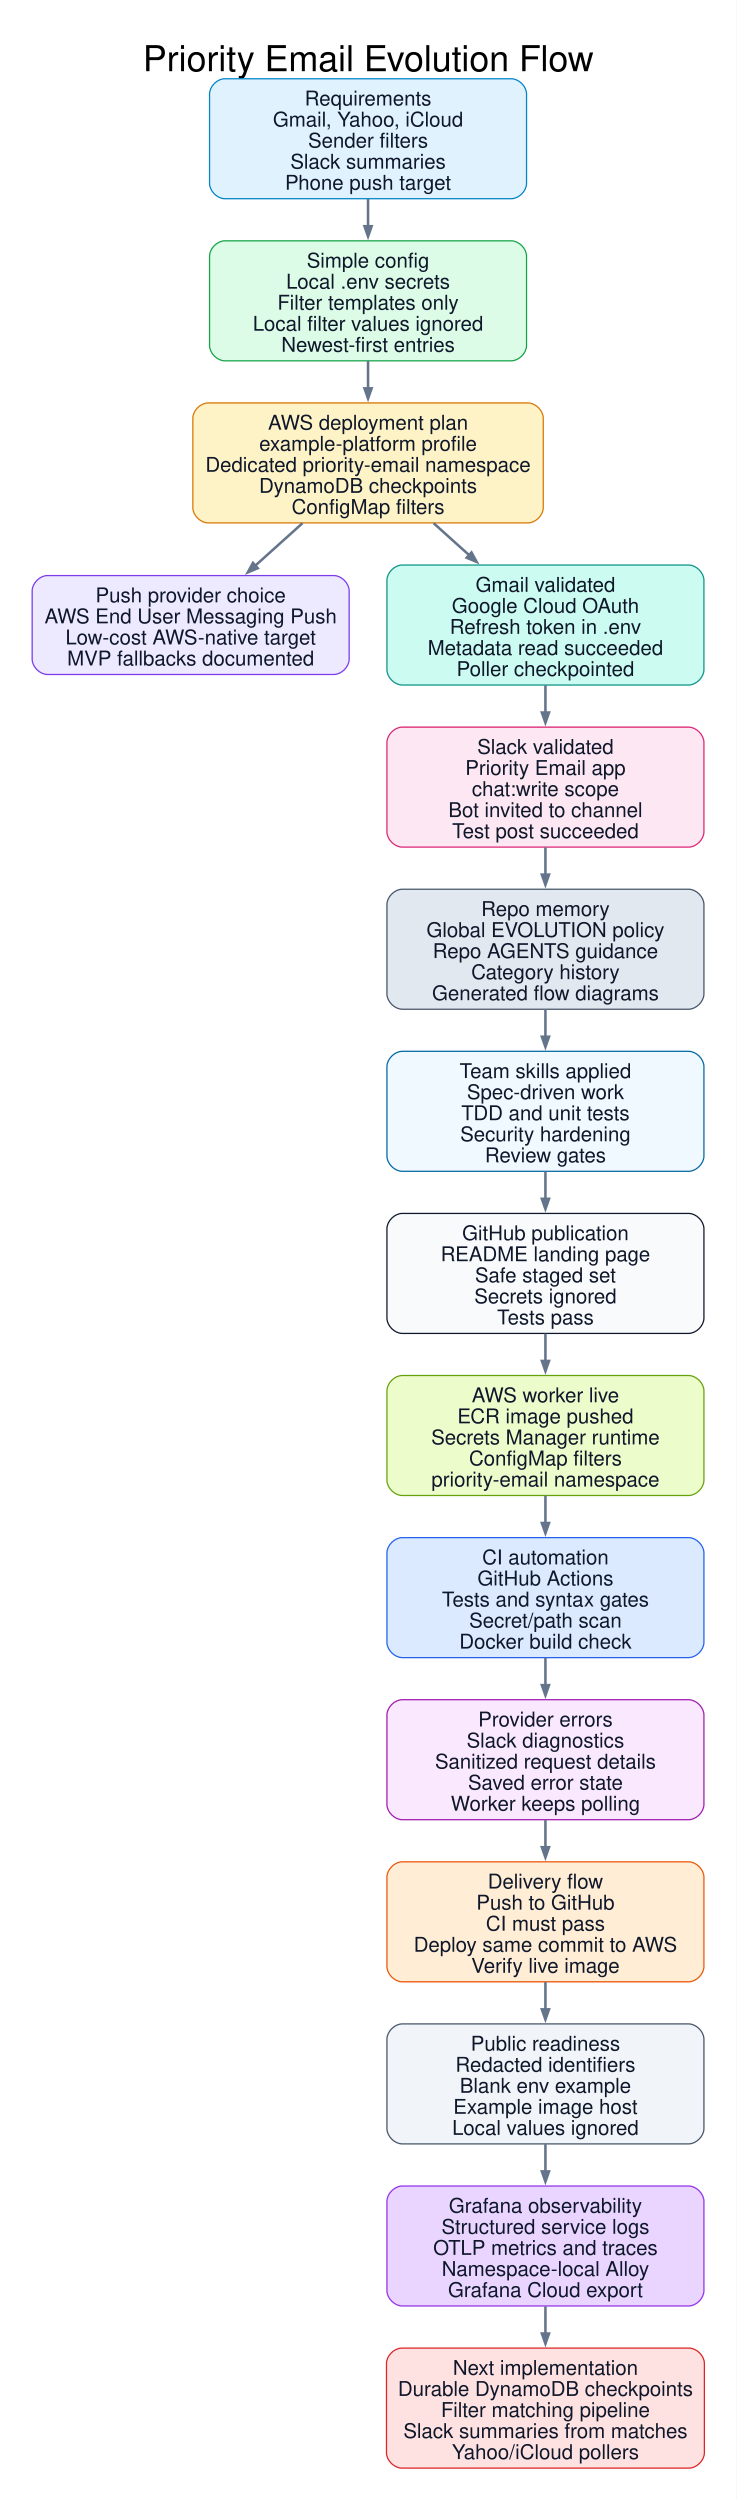
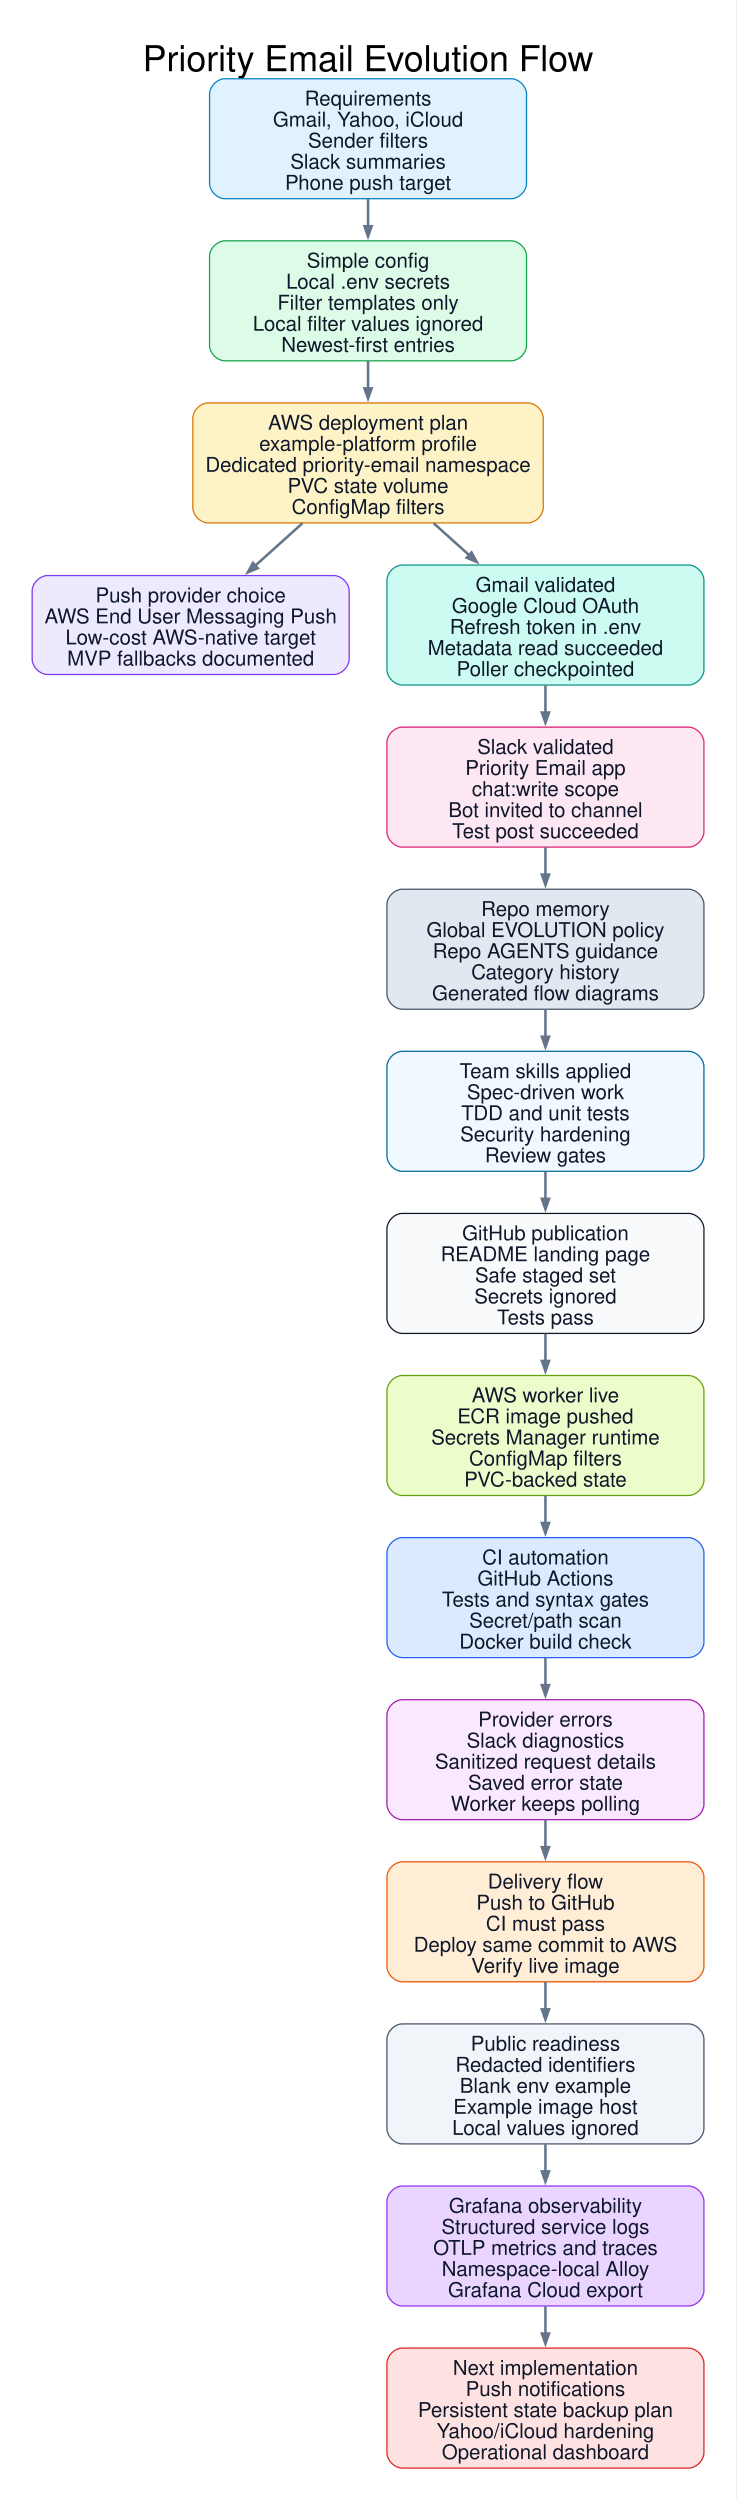
<svg xmlns="http://www.w3.org/2000/svg" width="577pt" height="1959pt" viewBox="0.00 0.00 577.00 1959.00">
  <g id="graph0" class="graph" transform="scale(1 1) rotate(0) translate(25.2 1934)">
-     <polygon fill="#ffffff" stroke="none" points="-25.2,25.2 -25.2,-1934 551.95,-1934 551.95,25.2 -25.2,25.2" />
-     <text xml:space="preserve" text-anchor="middle" x="263.37" y="-1878.2" font-family="Helvetica,sans-Serif" font-size="28.00">Priority Email Evolution Flow</text>
+     <polygon fill="#ffffff" stroke="none" points="-25.2,25.2 -25.2,-1934 551.6,-1934 551.6,25.2 -25.2,25.2" />
+     <text xml:space="preserve" text-anchor="middle" x="263.2" y="-1878.2" font-family="Helvetica,sans-Serif" font-size="28.00">Priority Email Evolution Flow</text>
    <g id="node1" class="node">
      <path fill="#e0f2fe" stroke="#0284c7" d="M375.4,-1872.3C375.4,-1872.3 151,-1872.3 151,-1872.3 145,-1872.3 139,-1866.3 139,-1860.3 139,-1860.3 139,-1790.28 139,-1790.28 139,-1784.28 145,-1778.28 151,-1778.28 151,-1778.28 375.4,-1778.28 375.4,-1778.28 381.4,-1778.28 387.4,-1784.28 387.4,-1790.28 387.4,-1790.28 387.4,-1860.3 387.4,-1860.3 387.4,-1866.3 381.4,-1872.3 375.4,-1872.3" />
      <text xml:space="preserve" text-anchor="middle" x="263.2" y="-1851.34" font-family="Helvetica,sans-Serif" font-size="16.00" fill="#0f172a">Requirements</text>
      <text xml:space="preserve" text-anchor="middle" x="263.2" y="-1834.84" font-family="Helvetica,sans-Serif" font-size="16.00" fill="#0f172a">Gmail, Yahoo, iCloud</text>
      <text xml:space="preserve" text-anchor="middle" x="263.2" y="-1818.34" font-family="Helvetica,sans-Serif" font-size="16.00" fill="#0f172a">Sender filters</text>
      <text xml:space="preserve" text-anchor="middle" x="263.2" y="-1801.84" font-family="Helvetica,sans-Serif" font-size="16.00" fill="#0f172a">Slack summaries</text>
      <text xml:space="preserve" text-anchor="middle" x="263.2" y="-1785.34" font-family="Helvetica,sans-Serif" font-size="16.00" fill="#0f172a">Phone push target</text>
    </g>
    <g id="node2" class="node">
      <path fill="#dcfce7" stroke="#16a34a" d="M375.4,-1745.28C375.4,-1745.28 151,-1745.28 151,-1745.28 145,-1745.28 139,-1739.28 139,-1733.28 139,-1733.28 139,-1663.26 139,-1663.26 139,-1657.26 145,-1651.26 151,-1651.26 151,-1651.26 375.4,-1651.26 375.4,-1651.26 381.4,-1651.26 387.4,-1657.26 387.4,-1663.26 387.4,-1663.26 387.4,-1733.28 387.4,-1733.28 387.4,-1739.28 381.4,-1745.28 375.4,-1745.28" />
      <text xml:space="preserve" text-anchor="middle" x="263.2" y="-1724.32" font-family="Helvetica,sans-Serif" font-size="16.00" fill="#0f172a">Simple config</text>
      <text xml:space="preserve" text-anchor="middle" x="263.2" y="-1707.82" font-family="Helvetica,sans-Serif" font-size="16.00" fill="#0f172a">Local .env secrets</text>
      <text xml:space="preserve" text-anchor="middle" x="263.2" y="-1691.32" font-family="Helvetica,sans-Serif" font-size="16.00" fill="#0f172a">Filter templates only</text>
      <text xml:space="preserve" text-anchor="middle" x="263.2" y="-1674.82" font-family="Helvetica,sans-Serif" font-size="16.00" fill="#0f172a">Local filter values ignored</text>
      <text xml:space="preserve" text-anchor="middle" x="263.2" y="-1658.32" font-family="Helvetica,sans-Serif" font-size="16.00" fill="#0f172a">Newest-first entries</text>
    </g>
    <g id="edge1" class="edge">
      <path fill="none" stroke="#64748b" stroke-width="2" d="M263.2,-1778.09C263.2,-1771.07 263.2,-1763.76 263.2,-1756.53" />
      <polygon fill="#64748b" stroke="#64748b" stroke-width="2" points="266,-1756.72 263.2,-1748.72 260.4,-1756.72 266,-1756.72" />
    </g>
    <g id="node3" class="node">
      <path fill="#fef3c7" stroke="#d97706" d="M388.5,-1618.26C388.5,-1618.26 137.9,-1618.26 137.9,-1618.26 131.9,-1618.26 125.91,-1612.26 125.91,-1606.26 125.91,-1606.26 125.91,-1536.24 125.91,-1536.24 125.91,-1530.24 131.91,-1524.24 137.91,-1524.24 137.91,-1524.24 388.5,-1524.24 388.5,-1524.24 394.5,-1524.24 400.5,-1530.24 400.5,-1536.24 400.5,-1536.24 400.5,-1606.26 400.5,-1606.26 400.5,-1612.26 394.5,-1618.26 388.5,-1618.26" />
      <text xml:space="preserve" text-anchor="middle" x="263.2" y="-1597.3" font-family="Helvetica,sans-Serif" font-size="16.00" fill="#0f172a">AWS deployment plan</text>
      <text xml:space="preserve" text-anchor="middle" x="263.2" y="-1580.8" font-family="Helvetica,sans-Serif" font-size="16.00" fill="#0f172a">example-platform profile</text>
      <text xml:space="preserve" text-anchor="middle" x="263.2" y="-1564.3" font-family="Helvetica,sans-Serif" font-size="16.00" fill="#0f172a">Dedicated priority-email namespace</text>
-       <text xml:space="preserve" text-anchor="middle" x="263.2" y="-1547.8" font-family="Helvetica,sans-Serif" font-size="16.00" fill="#0f172a">DynamoDB checkpoints</text>
+       <text xml:space="preserve" text-anchor="middle" x="263.2" y="-1547.8" font-family="Helvetica,sans-Serif" font-size="16.00" fill="#0f172a">PVC state volume</text>
      <text xml:space="preserve" text-anchor="middle" x="263.2" y="-1531.3" font-family="Helvetica,sans-Serif" font-size="16.00" fill="#0f172a">ConfigMap filters</text>
    </g>
    <g id="edge2" class="edge">
      <path fill="none" stroke="#64748b" stroke-width="2" d="M263.2,-1651.07C263.2,-1644.05 263.2,-1636.74 263.2,-1629.51" />
      <polygon fill="#64748b" stroke="#64748b" stroke-width="2" points="266,-1629.7 263.2,-1621.7 260.4,-1629.7 266,-1629.7" />
    </g>
    <g id="node4" class="node">
      <path fill="#ede9fe" stroke="#7c3aed" d="M236.4,-1482.99C236.4,-1482.99 12,-1482.99 12,-1482.99 6,-1482.99 0,-1476.99 0,-1470.99 0,-1470.99 0,-1417.47 0,-1417.47 0,-1411.47 6,-1405.47 12,-1405.47 12,-1405.47 236.4,-1405.47 236.4,-1405.47 242.4,-1405.47 248.4,-1411.47 248.4,-1417.47 248.4,-1417.47 248.4,-1470.99 248.4,-1470.99 248.4,-1476.99 242.4,-1482.99 236.4,-1482.99" />
      <text xml:space="preserve" text-anchor="middle" x="124.2" y="-1462.03" font-family="Helvetica,sans-Serif" font-size="16.00" fill="#0f172a">Push provider choice</text>
      <text xml:space="preserve" text-anchor="middle" x="124.2" y="-1445.53" font-family="Helvetica,sans-Serif" font-size="16.00" fill="#0f172a">AWS End User Messaging Push</text>
      <text xml:space="preserve" text-anchor="middle" x="124.2" y="-1429.03" font-family="Helvetica,sans-Serif" font-size="16.00" fill="#0f172a">Low-cost AWS-native target</text>
      <text xml:space="preserve" text-anchor="middle" x="124.2" y="-1412.53" font-family="Helvetica,sans-Serif" font-size="16.00" fill="#0f172a">MVP fallbacks documented</text>
    </g>
    <g id="edge3" class="edge">
      <path fill="none" stroke="#64748b" stroke-width="2" d="M211.84,-1524.05C199.77,-1513.2 186.92,-1501.65 174.89,-1490.82" />
      <polygon fill="#64748b" stroke="#64748b" stroke-width="2" points="176.78,-1488.75 168.96,-1485.49 173.03,-1492.92 176.78,-1488.75" />
    </g>
    <g id="node5" class="node">
      <path fill="#ccfbf1" stroke="#0d9488" d="M514.4,-1491.24C514.4,-1491.24 290,-1491.24 290,-1491.24 284,-1491.24 278,-1485.24 278,-1479.24 278,-1479.24 278,-1409.22 278,-1409.22 278,-1403.22 284,-1397.22 290,-1397.22 290,-1397.22 514.4,-1397.22 514.4,-1397.22 520.4,-1397.22 526.4,-1403.22 526.4,-1409.22 526.4,-1409.22 526.4,-1479.24 526.4,-1479.24 526.4,-1485.24 520.4,-1491.24 514.4,-1491.24" />
      <text xml:space="preserve" text-anchor="middle" x="402.2" y="-1470.28" font-family="Helvetica,sans-Serif" font-size="16.00" fill="#0f172a">Gmail validated</text>
      <text xml:space="preserve" text-anchor="middle" x="402.2" y="-1453.78" font-family="Helvetica,sans-Serif" font-size="16.00" fill="#0f172a">Google Cloud OAuth</text>
      <text xml:space="preserve" text-anchor="middle" x="402.2" y="-1437.28" font-family="Helvetica,sans-Serif" font-size="16.00" fill="#0f172a">Refresh token in .env</text>
      <text xml:space="preserve" text-anchor="middle" x="402.2" y="-1420.78" font-family="Helvetica,sans-Serif" font-size="16.00" fill="#0f172a">Metadata read succeeded</text>
      <text xml:space="preserve" text-anchor="middle" x="402.2" y="-1404.28" font-family="Helvetica,sans-Serif" font-size="16.00" fill="#0f172a">Poller checkpointed</text>
    </g>
    <g id="edge4" class="edge">
      <path fill="none" stroke="#64748b" stroke-width="2" d="M314.56,-1524.05C323.66,-1515.87 333.19,-1507.3 342.49,-1498.93" />
      <polygon fill="#64748b" stroke="#64748b" stroke-width="2" points="344.26,-1501.11 348.33,-1493.68 340.51,-1496.95 344.26,-1501.11" />
    </g>
    <g id="node6" class="node">
      <path fill="#fce7f3" stroke="#db2777" d="M514.4,-1364.22C514.4,-1364.22 290,-1364.22 290,-1364.22 284,-1364.22 278,-1358.22 278,-1352.22 278,-1352.22 278,-1282.2 278,-1282.2 278,-1276.2 284,-1270.2 290,-1270.2 290,-1270.2 514.4,-1270.2 514.4,-1270.2 520.4,-1270.2 526.4,-1276.2 526.4,-1282.2 526.4,-1282.2 526.4,-1352.22 526.4,-1352.22 526.4,-1358.22 520.4,-1364.22 514.4,-1364.22" />
      <text xml:space="preserve" text-anchor="middle" x="402.2" y="-1343.26" font-family="Helvetica,sans-Serif" font-size="16.00" fill="#0f172a">Slack validated</text>
      <text xml:space="preserve" text-anchor="middle" x="402.2" y="-1326.76" font-family="Helvetica,sans-Serif" font-size="16.00" fill="#0f172a">Priority Email app</text>
      <text xml:space="preserve" text-anchor="middle" x="402.2" y="-1310.26" font-family="Helvetica,sans-Serif" font-size="16.00" fill="#0f172a">chat:write scope</text>
      <text xml:space="preserve" text-anchor="middle" x="402.2" y="-1293.76" font-family="Helvetica,sans-Serif" font-size="16.00" fill="#0f172a">Bot invited to channel</text>
      <text xml:space="preserve" text-anchor="middle" x="402.2" y="-1277.26" font-family="Helvetica,sans-Serif" font-size="16.00" fill="#0f172a">Test post succeeded</text>
    </g>
    <g id="edge5" class="edge">
      <path fill="none" stroke="#64748b" stroke-width="2" d="M402.2,-1397.03C402.2,-1390.01 402.2,-1382.7 402.2,-1375.47" />
      <polygon fill="#64748b" stroke="#64748b" stroke-width="2" points="405,-1375.66 402.2,-1367.66 399.4,-1375.66 405,-1375.66" />
    </g>
    <g id="node7" class="node">
      <path fill="#e2e8f0" stroke="#475569" d="M514.4,-1237.2C514.4,-1237.2 290,-1237.2 290,-1237.2 284,-1237.2 278,-1231.2 278,-1225.2 278,-1225.2 278,-1155.18 278,-1155.18 278,-1149.18 284,-1143.18 290,-1143.18 290,-1143.18 514.4,-1143.18 514.4,-1143.18 520.4,-1143.18 526.4,-1149.18 526.4,-1155.18 526.4,-1155.18 526.4,-1225.2 526.4,-1225.2 526.4,-1231.2 520.4,-1237.2 514.4,-1237.2" />
      <text xml:space="preserve" text-anchor="middle" x="402.2" y="-1216.24" font-family="Helvetica,sans-Serif" font-size="16.00" fill="#0f172a">Repo memory</text>
      <text xml:space="preserve" text-anchor="middle" x="402.2" y="-1199.74" font-family="Helvetica,sans-Serif" font-size="16.00" fill="#0f172a">Global EVOLUTION policy</text>
      <text xml:space="preserve" text-anchor="middle" x="402.2" y="-1183.24" font-family="Helvetica,sans-Serif" font-size="16.00" fill="#0f172a">Repo AGENTS guidance</text>
      <text xml:space="preserve" text-anchor="middle" x="402.2" y="-1166.74" font-family="Helvetica,sans-Serif" font-size="16.00" fill="#0f172a">Category history</text>
      <text xml:space="preserve" text-anchor="middle" x="402.2" y="-1150.24" font-family="Helvetica,sans-Serif" font-size="16.00" fill="#0f172a">Generated flow diagrams</text>
    </g>
    <g id="edge6" class="edge">
      <path fill="none" stroke="#64748b" stroke-width="2" d="M402.2,-1270.01C402.2,-1262.99 402.2,-1255.68 402.2,-1248.45" />
      <polygon fill="#64748b" stroke="#64748b" stroke-width="2" points="405,-1248.64 402.2,-1240.64 399.4,-1248.64 405,-1248.64" />
    </g>
    <g id="node8" class="node">
      <path fill="#f0f9ff" stroke="#0369a1" d="M514.4,-1110.18C514.4,-1110.18 290,-1110.18 290,-1110.18 284,-1110.18 278,-1104.18 278,-1098.18 278,-1098.18 278,-1028.16 278,-1028.16 278,-1022.16 284,-1016.16 290,-1016.16 290,-1016.16 514.4,-1016.16 514.4,-1016.16 520.4,-1016.16 526.4,-1022.16 526.4,-1028.16 526.4,-1028.16 526.4,-1098.18 526.4,-1098.18 526.4,-1104.18 520.4,-1110.18 514.4,-1110.18" />
      <text xml:space="preserve" text-anchor="middle" x="402.2" y="-1089.22" font-family="Helvetica,sans-Serif" font-size="16.00" fill="#0f172a">Team skills applied</text>
      <text xml:space="preserve" text-anchor="middle" x="402.2" y="-1072.72" font-family="Helvetica,sans-Serif" font-size="16.00" fill="#0f172a">Spec-driven work</text>
      <text xml:space="preserve" text-anchor="middle" x="402.2" y="-1056.22" font-family="Helvetica,sans-Serif" font-size="16.00" fill="#0f172a">TDD and unit tests</text>
      <text xml:space="preserve" text-anchor="middle" x="402.2" y="-1039.72" font-family="Helvetica,sans-Serif" font-size="16.00" fill="#0f172a">Security hardening</text>
      <text xml:space="preserve" text-anchor="middle" x="402.2" y="-1023.22" font-family="Helvetica,sans-Serif" font-size="16.00" fill="#0f172a">Review gates</text>
    </g>
    <g id="edge7" class="edge">
      <path fill="none" stroke="#64748b" stroke-width="2" d="M402.2,-1142.99C402.2,-1135.97 402.2,-1128.66 402.2,-1121.43" />
      <polygon fill="#64748b" stroke="#64748b" stroke-width="2" points="405,-1121.62 402.2,-1113.62 399.4,-1121.62 405,-1121.62" />
    </g>
    <g id="node9" class="node">
      <path fill="#f8fafc" stroke="#0f172a" d="M514.4,-983.16C514.4,-983.16 290,-983.16 290,-983.16 284,-983.16 278,-977.16 278,-971.16 278,-971.16 278,-901.14 278,-901.14 278,-895.14 284,-889.14 290,-889.14 290,-889.14 514.4,-889.14 514.4,-889.14 520.4,-889.14 526.4,-895.14 526.4,-901.14 526.4,-901.14 526.4,-971.16 526.4,-971.16 526.4,-977.16 520.4,-983.16 514.4,-983.16" />
      <text xml:space="preserve" text-anchor="middle" x="402.2" y="-962.2" font-family="Helvetica,sans-Serif" font-size="16.00" fill="#0f172a">GitHub publication</text>
      <text xml:space="preserve" text-anchor="middle" x="402.2" y="-945.7" font-family="Helvetica,sans-Serif" font-size="16.00" fill="#0f172a">README landing page</text>
      <text xml:space="preserve" text-anchor="middle" x="402.2" y="-929.2" font-family="Helvetica,sans-Serif" font-size="16.00" fill="#0f172a">Safe staged set</text>
      <text xml:space="preserve" text-anchor="middle" x="402.2" y="-912.7" font-family="Helvetica,sans-Serif" font-size="16.00" fill="#0f172a">Secrets ignored</text>
      <text xml:space="preserve" text-anchor="middle" x="402.2" y="-896.2" font-family="Helvetica,sans-Serif" font-size="16.00" fill="#0f172a">Tests pass</text>
    </g>
    <g id="edge8" class="edge">
      <path fill="none" stroke="#64748b" stroke-width="2" d="M402.2,-1015.97C402.2,-1008.95 402.2,-1001.64 402.2,-994.41" />
      <polygon fill="#64748b" stroke="#64748b" stroke-width="2" points="405,-994.6 402.2,-986.6 399.4,-994.6 405,-994.6" />
    </g>
    <g id="node10" class="node">
      <path fill="#ecfccb" stroke="#65a30d" d="M514.4,-856.14C514.4,-856.14 290,-856.14 290,-856.14 284,-856.14 278,-850.14 278,-844.14 278,-844.14 278,-774.12 278,-774.12 278,-768.12 284,-762.12 290,-762.12 290,-762.12 514.4,-762.12 514.4,-762.12 520.4,-762.12 526.4,-768.12 526.4,-774.12 526.4,-774.12 526.4,-844.14 526.4,-844.14 526.4,-850.14 520.4,-856.14 514.4,-856.14" />
      <text xml:space="preserve" text-anchor="middle" x="402.2" y="-835.18" font-family="Helvetica,sans-Serif" font-size="16.00" fill="#0f172a">AWS worker live</text>
      <text xml:space="preserve" text-anchor="middle" x="402.2" y="-818.68" font-family="Helvetica,sans-Serif" font-size="16.00" fill="#0f172a">ECR image pushed</text>
      <text xml:space="preserve" text-anchor="middle" x="402.2" y="-802.18" font-family="Helvetica,sans-Serif" font-size="16.00" fill="#0f172a">Secrets Manager runtime</text>
      <text xml:space="preserve" text-anchor="middle" x="402.2" y="-785.68" font-family="Helvetica,sans-Serif" font-size="16.00" fill="#0f172a">ConfigMap filters</text>
-       <text xml:space="preserve" text-anchor="middle" x="402.2" y="-769.18" font-family="Helvetica,sans-Serif" font-size="16.00" fill="#0f172a">priority-email namespace</text>
+       <text xml:space="preserve" text-anchor="middle" x="402.2" y="-769.18" font-family="Helvetica,sans-Serif" font-size="16.00" fill="#0f172a">PVC-backed state</text>
    </g>
    <g id="edge9" class="edge">
      <path fill="none" stroke="#64748b" stroke-width="2" d="M402.2,-888.95C402.2,-881.93 402.2,-874.62 402.2,-867.39" />
      <polygon fill="#64748b" stroke="#64748b" stroke-width="2" points="405,-867.58 402.2,-859.58 399.4,-867.58 405,-867.58" />
    </g>
    <g id="node11" class="node">
      <path fill="#dbeafe" stroke="#2563eb" d="M514.4,-729.12C514.4,-729.12 290,-729.12 290,-729.12 284,-729.12 278,-723.12 278,-717.12 278,-717.12 278,-647.1 278,-647.1 278,-641.1 284,-635.1 290,-635.1 290,-635.1 514.4,-635.1 514.4,-635.1 520.4,-635.1 526.4,-641.1 526.4,-647.1 526.4,-647.1 526.4,-717.12 526.4,-717.12 526.4,-723.12 520.4,-729.12 514.4,-729.12" />
      <text xml:space="preserve" text-anchor="middle" x="402.2" y="-708.16" font-family="Helvetica,sans-Serif" font-size="16.00" fill="#0f172a">CI automation</text>
      <text xml:space="preserve" text-anchor="middle" x="402.2" y="-691.66" font-family="Helvetica,sans-Serif" font-size="16.00" fill="#0f172a">GitHub Actions</text>
      <text xml:space="preserve" text-anchor="middle" x="402.2" y="-675.16" font-family="Helvetica,sans-Serif" font-size="16.00" fill="#0f172a">Tests and syntax gates</text>
      <text xml:space="preserve" text-anchor="middle" x="402.2" y="-658.66" font-family="Helvetica,sans-Serif" font-size="16.00" fill="#0f172a">Secret/path scan</text>
      <text xml:space="preserve" text-anchor="middle" x="402.2" y="-642.16" font-family="Helvetica,sans-Serif" font-size="16.00" fill="#0f172a">Docker build check</text>
    </g>
    <g id="edge10" class="edge">
      <path fill="none" stroke="#64748b" stroke-width="2" d="M402.2,-761.93C402.2,-754.91 402.2,-747.6 402.2,-740.37" />
      <polygon fill="#64748b" stroke="#64748b" stroke-width="2" points="405,-740.56 402.2,-732.56 399.4,-740.56 405,-740.56" />
    </g>
    <g id="node12" class="node">
      <path fill="#fae8ff" stroke="#a21caf" d="M514.4,-602.1C514.4,-602.1 290,-602.1 290,-602.1 284,-602.1 278,-596.1 278,-590.1 278,-590.1 278,-520.08 278,-520.08 278,-514.08 284,-508.08 290,-508.08 290,-508.08 514.4,-508.08 514.4,-508.08 520.4,-508.08 526.4,-514.08 526.4,-520.08 526.4,-520.08 526.4,-590.1 526.4,-590.1 526.4,-596.1 520.4,-602.1 514.4,-602.1" />
      <text xml:space="preserve" text-anchor="middle" x="402.2" y="-581.14" font-family="Helvetica,sans-Serif" font-size="16.00" fill="#0f172a">Provider errors</text>
      <text xml:space="preserve" text-anchor="middle" x="402.2" y="-564.64" font-family="Helvetica,sans-Serif" font-size="16.00" fill="#0f172a">Slack diagnostics</text>
      <text xml:space="preserve" text-anchor="middle" x="402.2" y="-548.14" font-family="Helvetica,sans-Serif" font-size="16.00" fill="#0f172a">Sanitized request details</text>
      <text xml:space="preserve" text-anchor="middle" x="402.2" y="-531.64" font-family="Helvetica,sans-Serif" font-size="16.00" fill="#0f172a">Saved error state</text>
      <text xml:space="preserve" text-anchor="middle" x="402.2" y="-515.14" font-family="Helvetica,sans-Serif" font-size="16.00" fill="#0f172a">Worker keeps polling</text>
    </g>
    <g id="edge11" class="edge">
      <path fill="none" stroke="#64748b" stroke-width="2" d="M402.2,-634.91C402.2,-627.89 402.2,-620.58 402.2,-613.35" />
      <polygon fill="#64748b" stroke="#64748b" stroke-width="2" points="405,-613.54 402.2,-605.54 399.4,-613.54 405,-613.54" />
    </g>
    <g id="node13" class="node">
      <path fill="#ffedd5" stroke="#ea580c" d="M514.4,-475.08C514.4,-475.08 290,-475.08 290,-475.08 284,-475.08 278,-469.08 278,-463.08 278,-463.08 278,-393.06 278,-393.06 278,-387.06 284,-381.06 290,-381.06 290,-381.06 514.4,-381.06 514.4,-381.06 520.4,-381.06 526.4,-387.06 526.4,-393.06 526.4,-393.06 526.4,-463.08 526.4,-463.08 526.4,-469.08 520.4,-475.08 514.4,-475.08" />
      <text xml:space="preserve" text-anchor="middle" x="402.2" y="-454.12" font-family="Helvetica,sans-Serif" font-size="16.00" fill="#0f172a">Delivery flow</text>
      <text xml:space="preserve" text-anchor="middle" x="402.2" y="-437.62" font-family="Helvetica,sans-Serif" font-size="16.00" fill="#0f172a">Push to GitHub</text>
      <text xml:space="preserve" text-anchor="middle" x="402.2" y="-421.12" font-family="Helvetica,sans-Serif" font-size="16.00" fill="#0f172a">CI must pass</text>
      <text xml:space="preserve" text-anchor="middle" x="402.2" y="-404.62" font-family="Helvetica,sans-Serif" font-size="16.00" fill="#0f172a">Deploy same commit to AWS</text>
      <text xml:space="preserve" text-anchor="middle" x="402.2" y="-388.12" font-family="Helvetica,sans-Serif" font-size="16.00" fill="#0f172a">Verify live image</text>
    </g>
    <g id="edge12" class="edge">
      <path fill="none" stroke="#64748b" stroke-width="2" d="M402.2,-507.89C402.2,-500.87 402.2,-493.56 402.2,-486.33" />
      <polygon fill="#64748b" stroke="#64748b" stroke-width="2" points="405,-486.52 402.2,-478.52 399.4,-486.52 405,-486.52" />
    </g>
    <g id="node14" class="node">
      <path fill="#f1f5f9" stroke="#475569" d="M514.4,-348.06C514.4,-348.06 290,-348.06 290,-348.06 284,-348.06 278,-342.06 278,-336.06 278,-336.06 278,-266.04 278,-266.04 278,-260.04 284,-254.04 290,-254.04 290,-254.04 514.4,-254.04 514.4,-254.04 520.4,-254.04 526.4,-260.04 526.4,-266.04 526.4,-266.04 526.4,-336.06 526.4,-336.06 526.4,-342.06 520.4,-348.06 514.4,-348.06" />
      <text xml:space="preserve" text-anchor="middle" x="402.2" y="-327.1" font-family="Helvetica,sans-Serif" font-size="16.00" fill="#0f172a">Public readiness</text>
      <text xml:space="preserve" text-anchor="middle" x="402.2" y="-310.6" font-family="Helvetica,sans-Serif" font-size="16.00" fill="#0f172a">Redacted identifiers</text>
      <text xml:space="preserve" text-anchor="middle" x="402.2" y="-294.1" font-family="Helvetica,sans-Serif" font-size="16.00" fill="#0f172a">Blank env example</text>
      <text xml:space="preserve" text-anchor="middle" x="402.2" y="-277.6" font-family="Helvetica,sans-Serif" font-size="16.00" fill="#0f172a">Example image host</text>
      <text xml:space="preserve" text-anchor="middle" x="402.2" y="-261.1" font-family="Helvetica,sans-Serif" font-size="16.00" fill="#0f172a">Local values ignored</text>
    </g>
    <g id="edge13" class="edge">
      <path fill="none" stroke="#64748b" stroke-width="2" d="M402.2,-380.87C402.2,-373.85 402.2,-366.54 402.2,-359.31" />
      <polygon fill="#64748b" stroke="#64748b" stroke-width="2" points="405,-359.5 402.2,-351.5 399.4,-359.5 405,-359.5" />
    </g>
    <g id="node15" class="node">
      <path fill="#e9d5ff" stroke="#9333ea" d="M514.4,-221.04C514.4,-221.04 290,-221.04 290,-221.04 284,-221.04 278,-215.04 278,-209.04 278,-209.04 278,-139.02 278,-139.02 278,-133.02 284,-127.02 290,-127.02 290,-127.02 514.4,-127.02 514.4,-127.02 520.4,-127.02 526.4,-133.02 526.4,-139.02 526.4,-139.02 526.4,-209.04 526.4,-209.04 526.4,-215.04 520.4,-221.04 514.4,-221.04" />
      <text xml:space="preserve" text-anchor="middle" x="402.2" y="-200.08" font-family="Helvetica,sans-Serif" font-size="16.00" fill="#0f172a">Grafana observability</text>
      <text xml:space="preserve" text-anchor="middle" x="402.2" y="-183.58" font-family="Helvetica,sans-Serif" font-size="16.00" fill="#0f172a">Structured service logs</text>
      <text xml:space="preserve" text-anchor="middle" x="402.2" y="-167.08" font-family="Helvetica,sans-Serif" font-size="16.00" fill="#0f172a">OTLP metrics and traces</text>
      <text xml:space="preserve" text-anchor="middle" x="402.2" y="-150.58" font-family="Helvetica,sans-Serif" font-size="16.00" fill="#0f172a">Namespace-local Alloy</text>
      <text xml:space="preserve" text-anchor="middle" x="402.2" y="-134.08" font-family="Helvetica,sans-Serif" font-size="16.00" fill="#0f172a">Grafana Cloud export</text>
    </g>
    <g id="edge14" class="edge">
      <path fill="none" stroke="#64748b" stroke-width="2" d="M402.2,-253.85C402.2,-246.83 402.2,-239.52 402.2,-232.29" />
      <polygon fill="#64748b" stroke="#64748b" stroke-width="2" points="405,-232.48 402.2,-224.48 399.4,-232.48 405,-232.48" />
    </g>
    <g id="node16" class="node">
-       <path fill="#fee2e2" stroke="#dc2626" d="M514.75,-94.02C514.75,-94.02 289.65,-94.02 289.65,-94.02 283.65,-94.02 277.65,-88.02 277.65,-82.02 277.65,-82.02 277.65,-12 277.65,-12 277.65,-6 283.65,0 289.65,0 289.65,0 514.75,0 514.75,0 520.75,0 526.75,-6 526.75,-12 526.75,-12 526.75,-82.02 526.75,-82.02 526.75,-88.02 520.75,-94.02 514.75,-94.02" />
+       <path fill="#fee2e2" stroke="#dc2626" d="M514.4,-94.02C514.4,-94.02 290,-94.02 290,-94.02 284,-94.02 278,-88.02 278,-82.02 278,-82.02 278,-12 278,-12 278,-6 284,0 290,0 290,0 514.4,0 514.4,0 520.4,0 526.4,-6 526.4,-12 526.4,-12 526.4,-82.02 526.4,-82.02 526.4,-88.02 520.4,-94.02 514.4,-94.02" />
      <text xml:space="preserve" text-anchor="middle" x="402.2" y="-73.06" font-family="Helvetica,sans-Serif" font-size="16.00" fill="#0f172a">Next implementation</text>
-       <text xml:space="preserve" text-anchor="middle" x="402.2" y="-56.56" font-family="Helvetica,sans-Serif" font-size="16.00" fill="#0f172a">Durable DynamoDB checkpoints</text>
-       <text xml:space="preserve" text-anchor="middle" x="402.2" y="-40.06" font-family="Helvetica,sans-Serif" font-size="16.00" fill="#0f172a">Filter matching pipeline</text>
-       <text xml:space="preserve" text-anchor="middle" x="402.2" y="-23.56" font-family="Helvetica,sans-Serif" font-size="16.00" fill="#0f172a">Slack summaries from matches</text>
-       <text xml:space="preserve" text-anchor="middle" x="402.2" y="-7.06" font-family="Helvetica,sans-Serif" font-size="16.00" fill="#0f172a">Yahoo/iCloud pollers</text>
+       <text xml:space="preserve" text-anchor="middle" x="402.2" y="-56.56" font-family="Helvetica,sans-Serif" font-size="16.00" fill="#0f172a">Push notifications</text>
+       <text xml:space="preserve" text-anchor="middle" x="402.2" y="-40.06" font-family="Helvetica,sans-Serif" font-size="16.00" fill="#0f172a">Persistent state backup plan</text>
+       <text xml:space="preserve" text-anchor="middle" x="402.2" y="-23.56" font-family="Helvetica,sans-Serif" font-size="16.00" fill="#0f172a">Yahoo/iCloud hardening</text>
+       <text xml:space="preserve" text-anchor="middle" x="402.2" y="-7.06" font-family="Helvetica,sans-Serif" font-size="16.00" fill="#0f172a">Operational dashboard</text>
    </g>
    <g id="edge15" class="edge">
      <path fill="none" stroke="#64748b" stroke-width="2" d="M402.2,-126.83C402.2,-119.81 402.2,-112.5 402.2,-105.27" />
      <polygon fill="#64748b" stroke="#64748b" stroke-width="2" points="405,-105.46 402.2,-97.46 399.4,-105.46 405,-105.46" />
    </g>
  </g>
</svg>
